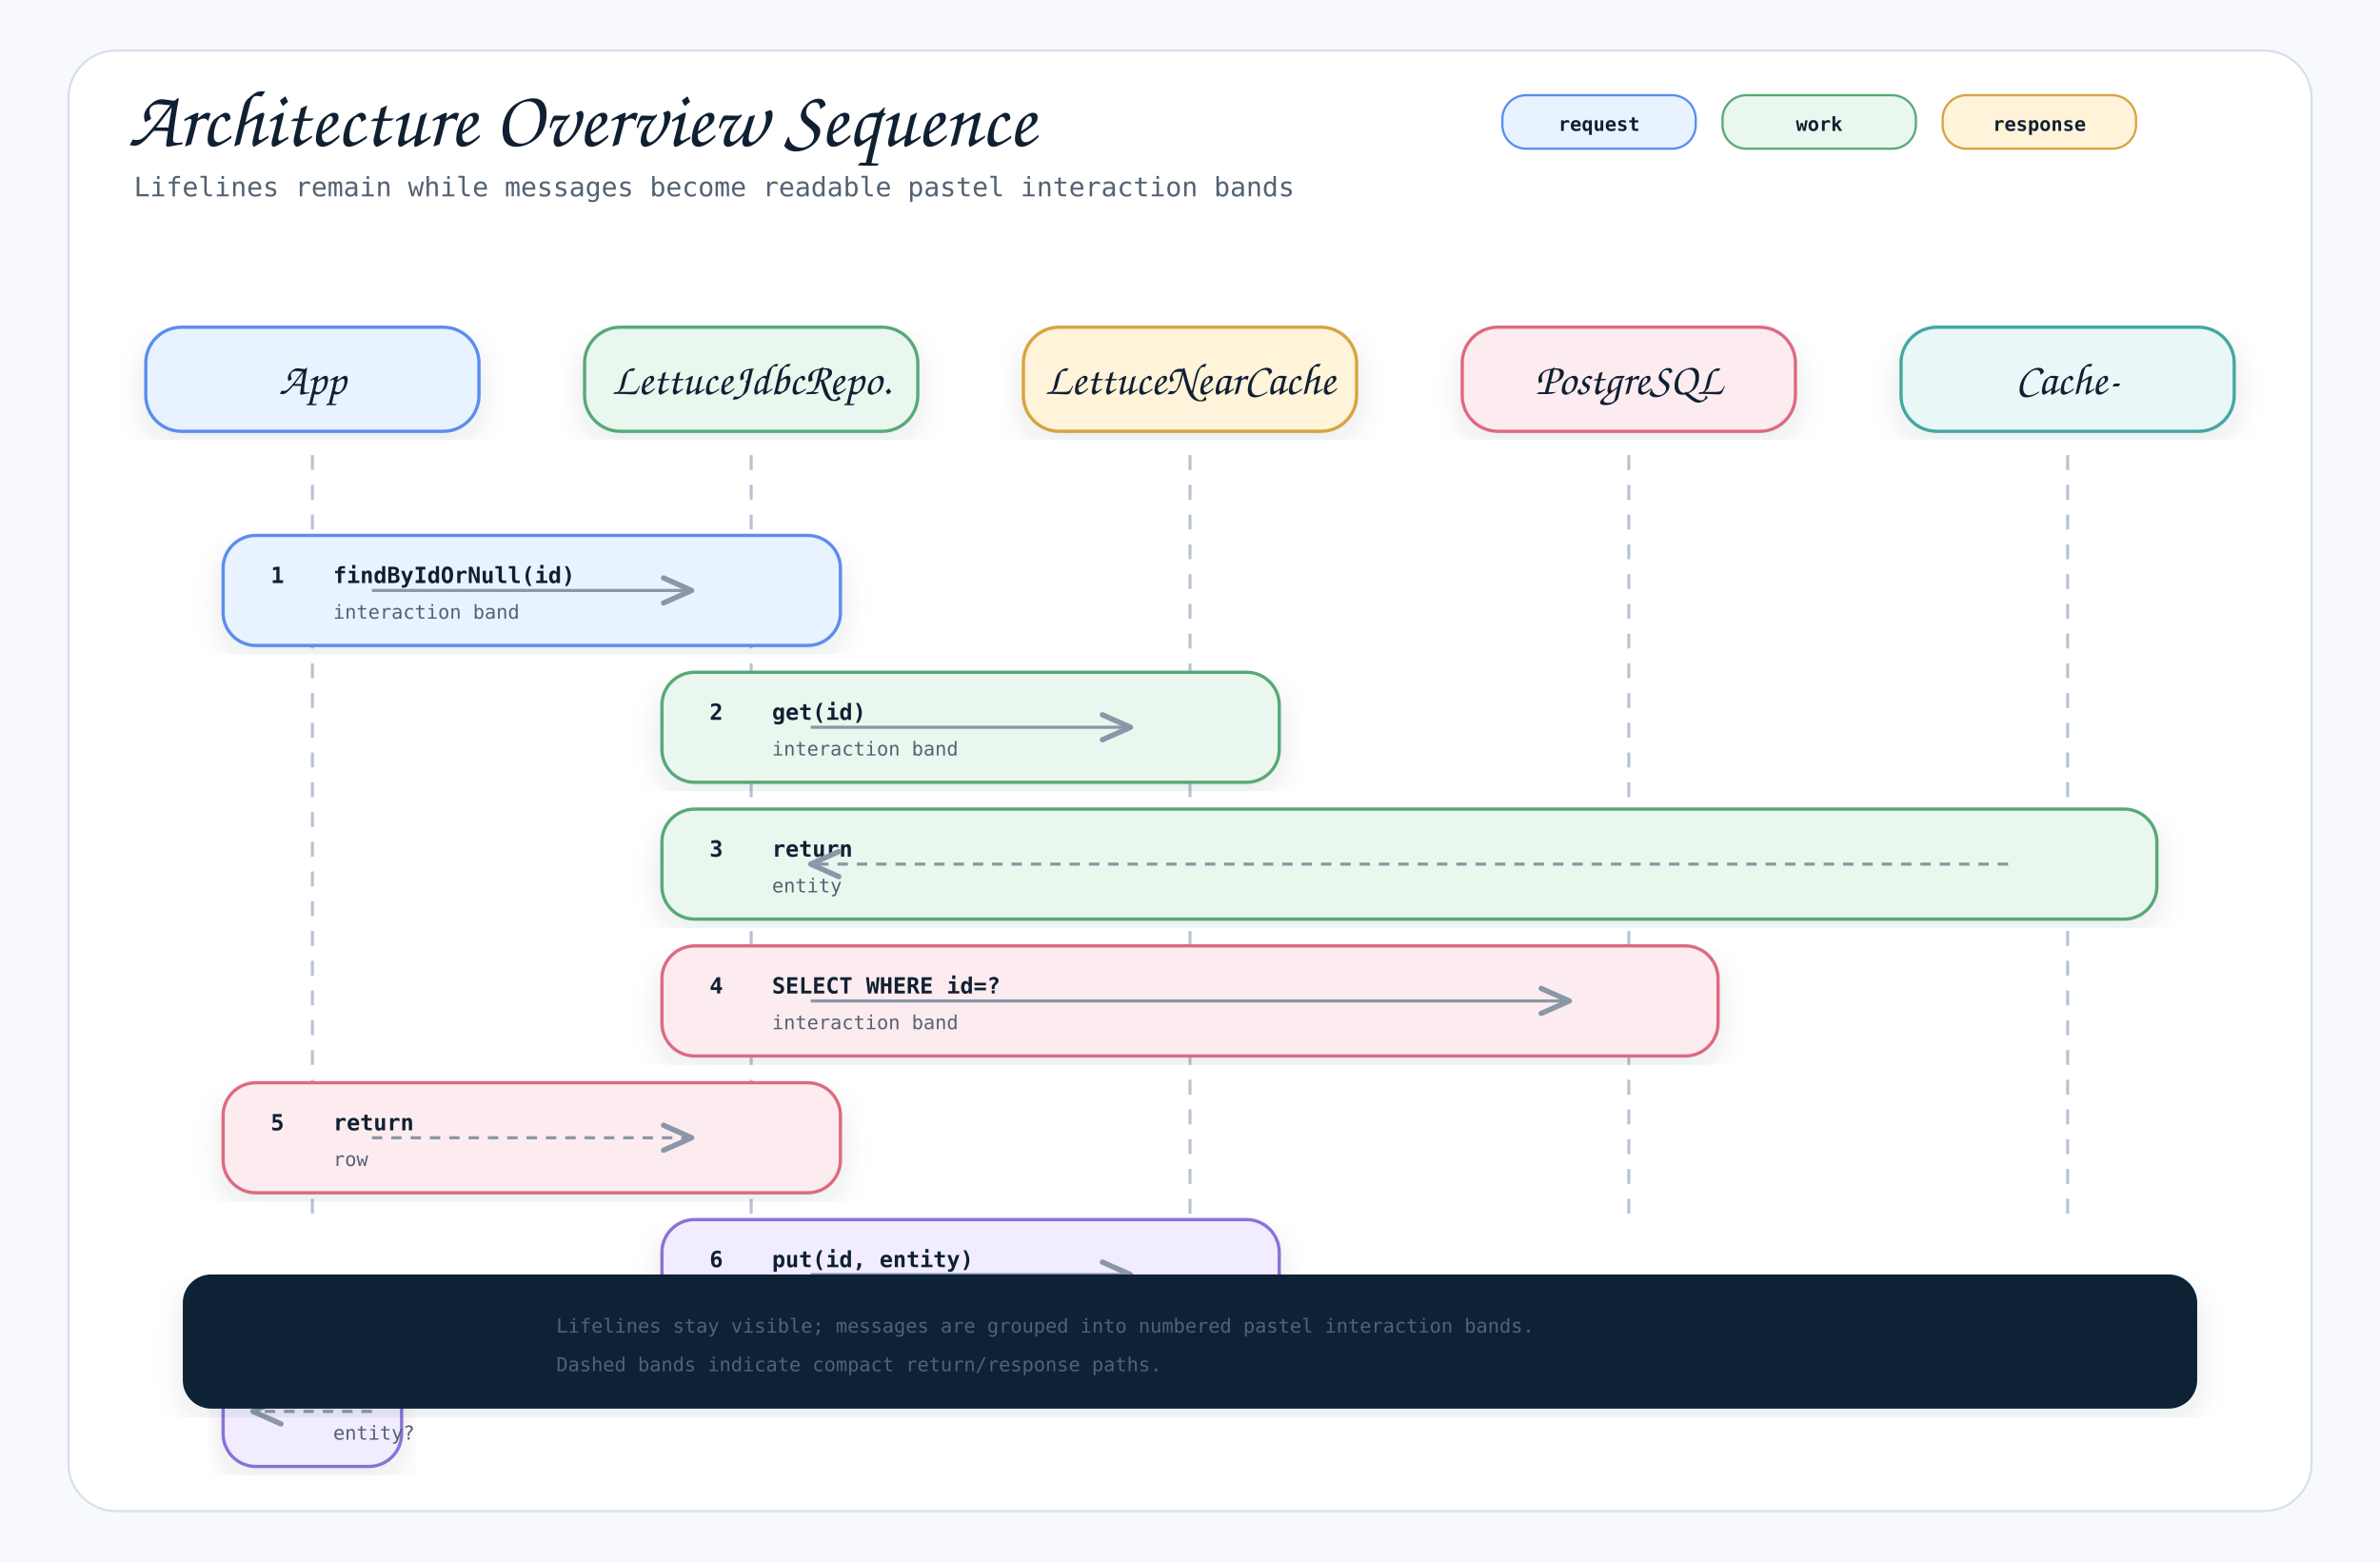
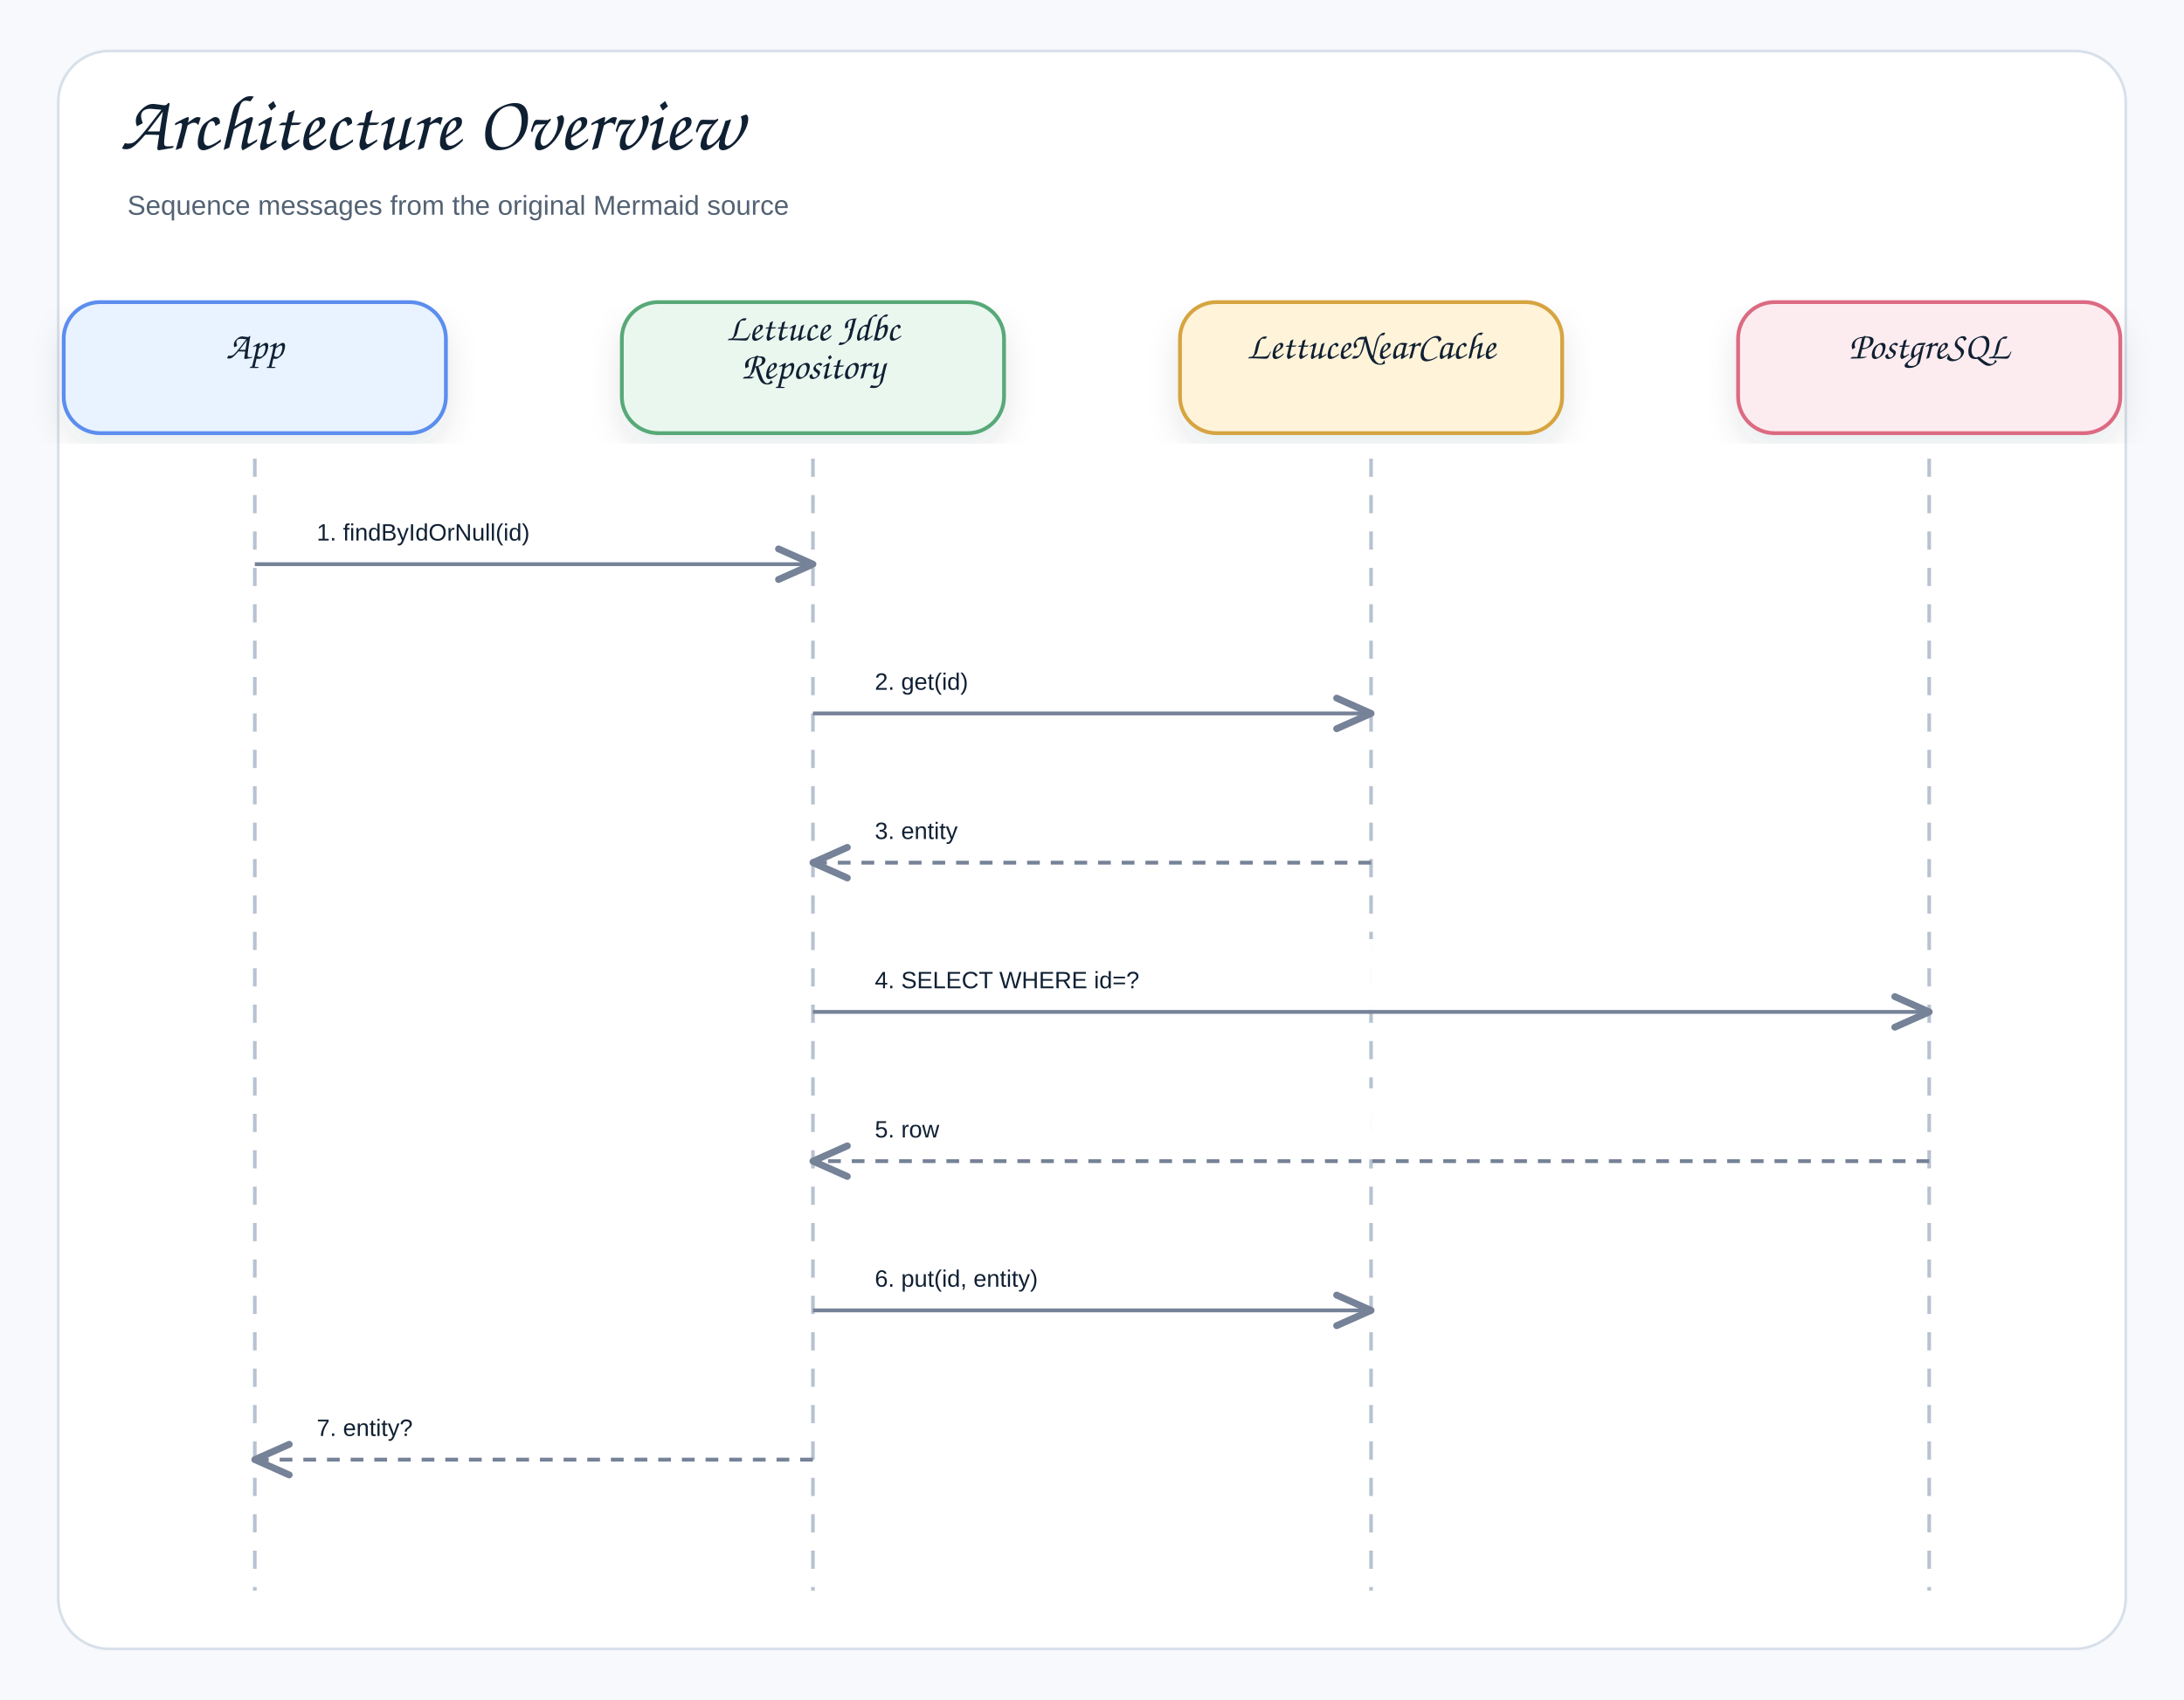
- <svg xmlns="http://www.w3.org/2000/svg" width="1600" height="1050" viewBox="0 0 1600 1050" role="img" aria-label="Architecture Overview Sequence">
+ <svg xmlns="http://www.w3.org/2000/svg" width="1200" height="934" viewBox="0 0 1200 934" role="img" aria-label="Architecture Overview">
  <defs>
    <filter id="shadow" x="-8%" y="-8%" width="116%" height="116%">
-       <feDropShadow dx="0" dy="8" stdDeviation="10" flood-color="#1f2937" flood-opacity="0.10" />
+       <feDropShadow dx="0" dy="8" stdDeviation="9" flood-color="#1f2937" flood-opacity="0.10" />
    </filter>
    <marker id="openArrow" markerWidth="12" markerHeight="10" refX="10" refY="5" orient="auto" markerUnits="strokeWidth">
-       <path d="M 1 1 L 10 5 L 1 9" fill="none" stroke="#8a97a8" stroke-width="1.7" stroke-linecap="round" stroke-linejoin="round" />
+       <path d="M 1 1 L 10 5 L 1 9" fill="none" stroke="#758297" stroke-width="1.8" stroke-linecap="round" stroke-linejoin="round" />
    </marker>
    <marker id="inherit" markerWidth="14" markerHeight="12" refX="12" refY="6" orient="auto" markerUnits="strokeWidth">
-       <path d="M 0 1 L 12 6 L 0 11 Z" fill="#ffffff" stroke="#8a97a8" stroke-width="1.7" />
+       <path d="M 0 1 L 12 6 L 0 11 Z" fill="#ffffff" stroke="#758297" stroke-width="1.8" />
    </marker>
    <style>
-     .canvas { fill: #f7f9fc; }
-     .frame { fill: #ffffff; stroke: #d8e0ea; stroke-width: 1.5; }
-     .title { font-family: "Architects Daughter", "Comic Mono", cursive; font-size: 54px; font-weight: 400; fill: #102033; }
-     .subtitle { font-family: "Comic Mono", "SFMono-Regular", Menlo, Consolas, monospace; font-size: 18px; fill: #536273; }
-     .label { font-family: "Architects Daughter", "Comic Mono", cursive; font-size: 30px; font-weight: 400; fill: #102033; }
-     .smallLabel { font-family: "Architects Daughter", "Comic Mono", cursive; font-size: 24px; font-weight: 400; fill: #102033; }
-     .mono { font-family: "Comic Mono", "SFMono-Regular", Menlo, Consolas, monospace; font-size: 15px; fill: #102033; }
-     .small { font-family: "Comic Mono", "SFMono-Regular", Menlo, Consolas, monospace; font-size: 13px; fill: #536273; }
-     .strong { font-family: "Comic Mono", "SFMono-Regular", Menlo, Consolas, monospace; font-size: 15px; font-weight: 700; fill: #102033; }
-     .card { stroke-width: 2.2; filter: url(#shadow); }
-     .line { stroke: #8a97a8; stroke-width: 2.1; fill: none; marker-end: url(#openArrow); }
-     .softLine { stroke: #8a97a8; stroke-width: 2.1; fill: none; }
-     .dashed { stroke: #8a97a8; stroke-width: 2.1; stroke-dasharray: 7 6; fill: none; marker-end: url(#openArrow); }
-     .inheritLine { stroke: #8a97a8; stroke-width: 2.2; fill: none; marker-end: url(#inherit); }
-     .implLine { stroke: #8a97a8; stroke-width: 2.2; stroke-dasharray: 8 7; fill: none; marker-end: url(#inherit); }
-     .compartment { stroke-width: 1.6; fill: none; }
-     .chip { stroke-width: 1.5; rx: 16; }
-     .chipText { font-family: "Comic Mono", "SFMono-Regular", Menlo, Consolas, monospace; font-size: 13px; font-weight: 700; fill: #102033; }
+     .canvas{fill:#f7f9fc}.frame{fill:#fff;stroke:#d8e0ea;stroke-width:1.5}
+     .title{font-family:"Architects Daughter","Comic Sans MS","Comic Sans",cursive;font-size:43px;font-weight:400;fill:#102033}
+     .subtitle{font-family:"Comic Sans MS","Comic Sans","Comic Neue",Arial,sans-serif;font-size:15px;font-weight:400;fill:#536273}
+     .label{font-family:"Architects Daughter","Comic Sans MS","Comic Sans",cursive;font-size:25px;font-weight:400;fill:#102033}
+     .smallLabel{font-family:"Architects Daughter","Comic Sans MS","Comic Sans",cursive;font-size:21px;font-weight:400;fill:#102033}
+     .mono{font-family:"Comic Sans MS","Comic Sans","Comic Neue",Arial,sans-serif;font-size:12px;font-weight:400;fill:#102033}
+     .small{font-family:"Comic Sans MS","Comic Sans","Comic Neue",Arial,sans-serif;font-size:12px;font-weight:400;fill:#536273}
+     .strong{font-family:"Comic Sans MS","Comic Sans","Comic Neue",Arial,sans-serif;font-size:13px;font-weight:400;fill:#102033}
+     .card{stroke-width:2.1;filter:url(#shadow)}.compartment{stroke-width:1.5;fill:none}
+     .line{stroke:#758297;stroke-width:2.1;fill:none;marker-end:url(#openArrow)}
+     .plainLine{stroke:#758297;stroke-width:2.1;fill:none}
+     .dashed{stroke:#758297;stroke-width:2.1;stroke-dasharray:7 6;fill:none;marker-end:url(#openArrow)}
+     .inheritLine{stroke:#758297;stroke-width:2.2;fill:none;marker-end:url(#inherit)}
+     .implLine{stroke:#758297;stroke-width:2.2;stroke-dasharray:8 7;fill:none;marker-end:url(#inherit)}
  </style>
  </defs>
-   <rect class="canvas" width="1600" height="1050" />
-   <rect class="frame" x="46" y="34" width="1508" height="982" rx="32" />
-   <text class="title" x="86" y="98">Architecture Overview Sequence</text>
-   <text class="subtitle" x="90" y="132">Lifelines remain while messages become readable pastel interaction bands</text>
-   <rect class="chip" x="1010" y="64" width="130" height="36" fill="#e8f3ff" stroke="#5b8def" />
-   <text class="chipText" x="1075" y="88" text-anchor="middle">request</text>
-   <rect class="chip" x="1158" y="64" width="130" height="36" fill="#eaf7ef" stroke="#58a978" />
-   <text class="chipText" x="1223" y="88" text-anchor="middle">work</text>
-   <rect class="chip" x="1306" y="64" width="130" height="36" fill="#fff3d9" stroke="#d6a441" />
-   <text class="chipText" x="1371" y="88" text-anchor="middle">response</text>
-   <g>
-     <rect class="card" x="98" y="220" width="224" height="70" rx="24" fill="#e8f3ff" stroke="#5b8def" />
-     <text class="label" x="210" y="265" text-anchor="middle">App</text>
-     <line x1="210" y1="306" x2="210" y2="820" stroke="#b7c2d1" stroke-width="2" stroke-dasharray="10 10" />
-   </g>
-   <g>
-     <rect class="card" x="393" y="220" width="224" height="70" rx="24" fill="#eaf7ef" stroke="#58a978" />
-     <text class="label" x="505" y="265" text-anchor="middle">LettuceJdbcRepo.</text>
-     <line x1="505" y1="306" x2="505" y2="820" stroke="#b7c2d1" stroke-width="2" stroke-dasharray="10 10" />
-   </g>
-   <g>
-     <rect class="card" x="688" y="220" width="224" height="70" rx="24" fill="#fff3d9" stroke="#d6a441" />
-     <text class="label" x="800" y="265" text-anchor="middle">LettuceNearCache</text>
-     <line x1="800" y1="306" x2="800" y2="820" stroke="#b7c2d1" stroke-width="2" stroke-dasharray="10 10" />
-   </g>
-   <g>
-     <rect class="card" x="983" y="220" width="224" height="70" rx="24" fill="#fdecef" stroke="#dc6b82" />
-     <text class="label" x="1095" y="265" text-anchor="middle">PostgreSQL</text>
-     <line x1="1095" y1="306" x2="1095" y2="820" stroke="#b7c2d1" stroke-width="2" stroke-dasharray="10 10" />
-   </g>
-   <g>
-     <rect class="card" x="1278" y="220" width="224" height="70" rx="24" fill="#e9f7f6" stroke="#45a7a1" />
-     <text class="label" x="1390" y="265" text-anchor="middle">Cache-</text>
-     <line x1="1390" y1="306" x2="1390" y2="820" stroke="#b7c2d1" stroke-width="2" stroke-dasharray="10 10" />
-   </g>
-   <g>
-     <rect class="card" x="150" y="360" width="415" height="74" rx="22" fill="#e8f3ff" stroke="#5b8def" />
-     <text class="strong" x="182" y="392">1</text>
-     <text class="strong" x="224" y="392">findByIdOrNull(id)</text>
-     <text class="small" x="224" y="416">interaction band</text>
-     <path class="line" d="M250 397 L465 397" />
-   </g>
-   <g>
-     <rect class="card" x="445" y="452" width="415" height="74" rx="22" fill="#eaf7ef" stroke="#58a978" />
-     <text class="strong" x="477" y="484">2</text>
-     <text class="strong" x="519" y="484">get(id)</text>
-     <text class="small" x="519" y="508">interaction band</text>
-     <path class="line" d="M545 489 L760 489" />
-   </g>
-   <g>
-     <rect class="card" x="445" y="544" width="1005" height="74" rx="22" fill="#eaf7ef" stroke="#58a978" />
-     <text class="strong" x="477" y="576">3</text>
-     <text class="strong" x="519" y="576">return</text>
-     <text class="small" x="519" y="600">entity</text>
-     <path class="dashed" d="M1350 581 L545 581" />
-   </g>
-   <g>
-     <rect class="card" x="445" y="636" width="710" height="74" rx="22" fill="#fdecef" stroke="#dc6b82" />
-     <text class="strong" x="477" y="668">4</text>
-     <text class="strong" x="519" y="668">SELECT WHERE id=?</text>
-     <text class="small" x="519" y="692">interaction band</text>
-     <path class="line" d="M545 673 L1055 673" />
-   </g>
-   <g>
-     <rect class="card" x="150" y="728" width="415" height="74" rx="22" fill="#fdecef" stroke="#dc6b82" />
-     <text class="strong" x="182" y="760">5</text>
-     <text class="strong" x="224" y="760">return</text>
-     <text class="small" x="224" y="784">row</text>
-     <path class="dashed" d="M250 765 L465 765" />
-   </g>
-   <g>
-     <rect class="card" x="445" y="820" width="415" height="74" rx="22" fill="#f1ecff" stroke="#8a72d6" />
-     <text class="strong" x="477" y="852">6</text>
-     <text class="strong" x="519" y="852">put(id, entity)</text>
-     <text class="small" x="519" y="876">interaction band</text>
-     <path class="line" d="M545 857 L760 857" />
-   </g>
-   <g>
-     <rect class="card" x="150" y="912" width="120" height="74" rx="22" fill="#f1ecff" stroke="#8a72d6" />
-     <text class="strong" x="182" y="944">7</text>
-     <text class="strong" x="224" y="944">return</text>
-     <text class="small" x="224" y="968">entity?</text>
-     <path class="dashed" d="M250 949 L170 949" />
-   </g>
-   <g transform="translate(124,858)">
-     <rect class="card" x="0" y="0" width="1352" height="88" rx="18" fill="#0d2435" stroke="#0d2435" />
-     <text class="smallLabel" x="28" y="42" fill="#ffffff">Reading rule</text>
-     <text class="small" x="250" y="38" fill="#dbeafe">Lifelines stay visible; messages are grouped into numbered pastel interaction bands.</text>
-     <text class="small" x="250" y="64" fill="#dbeafe">Dashed bands indicate compact return/response paths.</text>
-   </g>
+   <rect class="canvas" width="1200" height="934" />
+   <rect class="frame" x="32" y="28" width="1136" height="878" rx="28" />
+   <text class="title" x="66" y="82">Architecture Overview</text>
+   <text class="subtitle" x="70" y="118">Sequence messages from the original Mermaid source</text>
+   <rect class="card" x="35" y="166" width="210" height="72" rx="20" fill="#E8F3FF" stroke="#5B8DEF" />
+   <text class="smallLabel" x="140" y="197" text-anchor="middle">App</text>
+   <line x1="140" y1="252" x2="140" y2="874" stroke="#b7c2d1" stroke-width="2" stroke-dasharray="10 10" />
+   <rect class="card" x="341.667" y="166" width="210" height="72" rx="20" fill="#EAF7EF" stroke="#58A978" />
+   <text class="smallLabel" x="446.667" y="187" text-anchor="middle">Lettuce Jdbc</text>
+   <text class="smallLabel" x="446.667" y="208" text-anchor="middle">Repository</text>
+   <line x1="446.667" y1="252" x2="446.667" y2="874" stroke="#b7c2d1" stroke-width="2" stroke-dasharray="10 10" />
+   <rect class="card" x="648.333" y="166" width="210" height="72" rx="20" fill="#FFF3D9" stroke="#D6A441" />
+   <text class="smallLabel" x="753.333" y="197" text-anchor="middle">LettuceNearCache</text>
+   <line x1="753.333" y1="252" x2="753.333" y2="874" stroke="#b7c2d1" stroke-width="2" stroke-dasharray="10 10" />
+   <rect class="card" x="955" y="166" width="210" height="72" rx="20" fill="#FDECEF" stroke="#DC6B82" />
+   <text class="smallLabel" x="1060" y="197" text-anchor="middle">PostgreSQL</text>
+   <line x1="1060" y1="252" x2="1060" y2="874" stroke="#b7c2d1" stroke-width="2" stroke-dasharray="10 10" />
+   <rect x="158" y="270" width="270.667" height="39" rx="12" fill="#ffffff" opacity="0.97" />
+   <text class="strong" x="174" y="297" text-anchor="start">1. findByIdOrNull(id)</text>
+   <path class="line" d="M140 310 L446.667 310" />
+   <rect x="464.667" y="352" width="270.667" height="39" rx="12" fill="#ffffff" opacity="0.97" />
+   <text class="strong" x="480.667" y="379" text-anchor="start">2. get(id)</text>
+   <path class="line" d="M446.667 392 L753.333 392" />
+   <rect x="464.667" y="434" width="270.667" height="39" rx="12" fill="#ffffff" opacity="0.97" />
+   <text class="strong" x="480.667" y="461" text-anchor="start">3. entity</text>
+   <path class="dashed" d="M753.333 474 L446.667 474" />
+   <rect x="464.667" y="516" width="577.333" height="39" rx="12" fill="#ffffff" opacity="0.97" />
+   <text class="strong" x="480.667" y="543" text-anchor="start">4. SELECT WHERE id=?</text>
+   <path class="line" d="M446.667 556 L1060 556" />
+   <rect x="464.667" y="598" width="577.333" height="39" rx="12" fill="#ffffff" opacity="0.97" />
+   <text class="strong" x="480.667" y="625" text-anchor="start">5. row</text>
+   <path class="dashed" d="M1060 638 L446.667 638" />
+   <rect x="464.667" y="680" width="270.667" height="39" rx="12" fill="#ffffff" opacity="0.97" />
+   <text class="strong" x="480.667" y="707" text-anchor="start">6. put(id, entity)</text>
+   <path class="line" d="M446.667 720 L753.333 720" />
+   <rect x="158" y="762" width="270.667" height="39" rx="12" fill="#ffffff" opacity="0.97" />
+   <text class="strong" x="174" y="789" text-anchor="start">7. entity?</text>
+   <path class="dashed" d="M446.667 802 L140 802" />
</svg>
